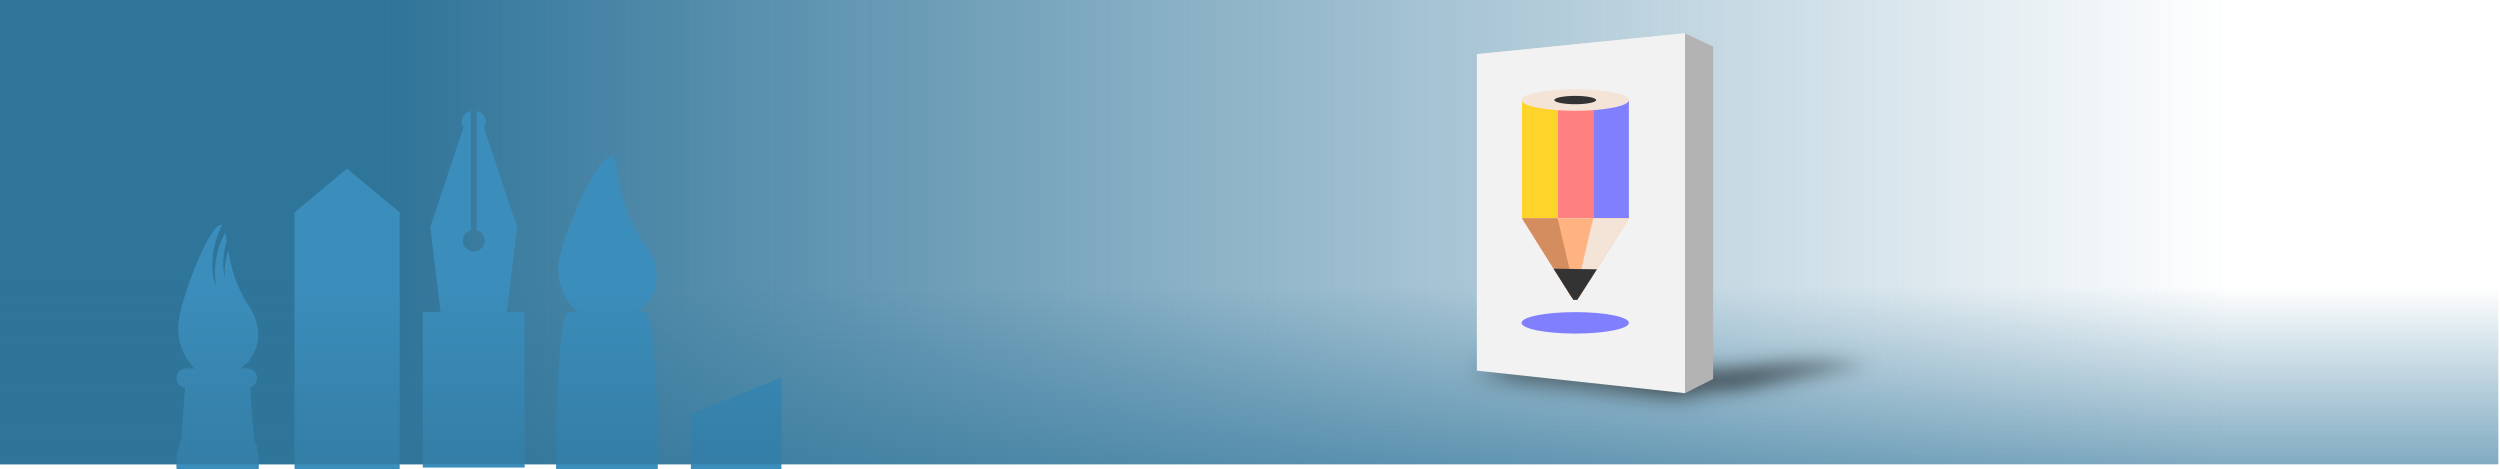
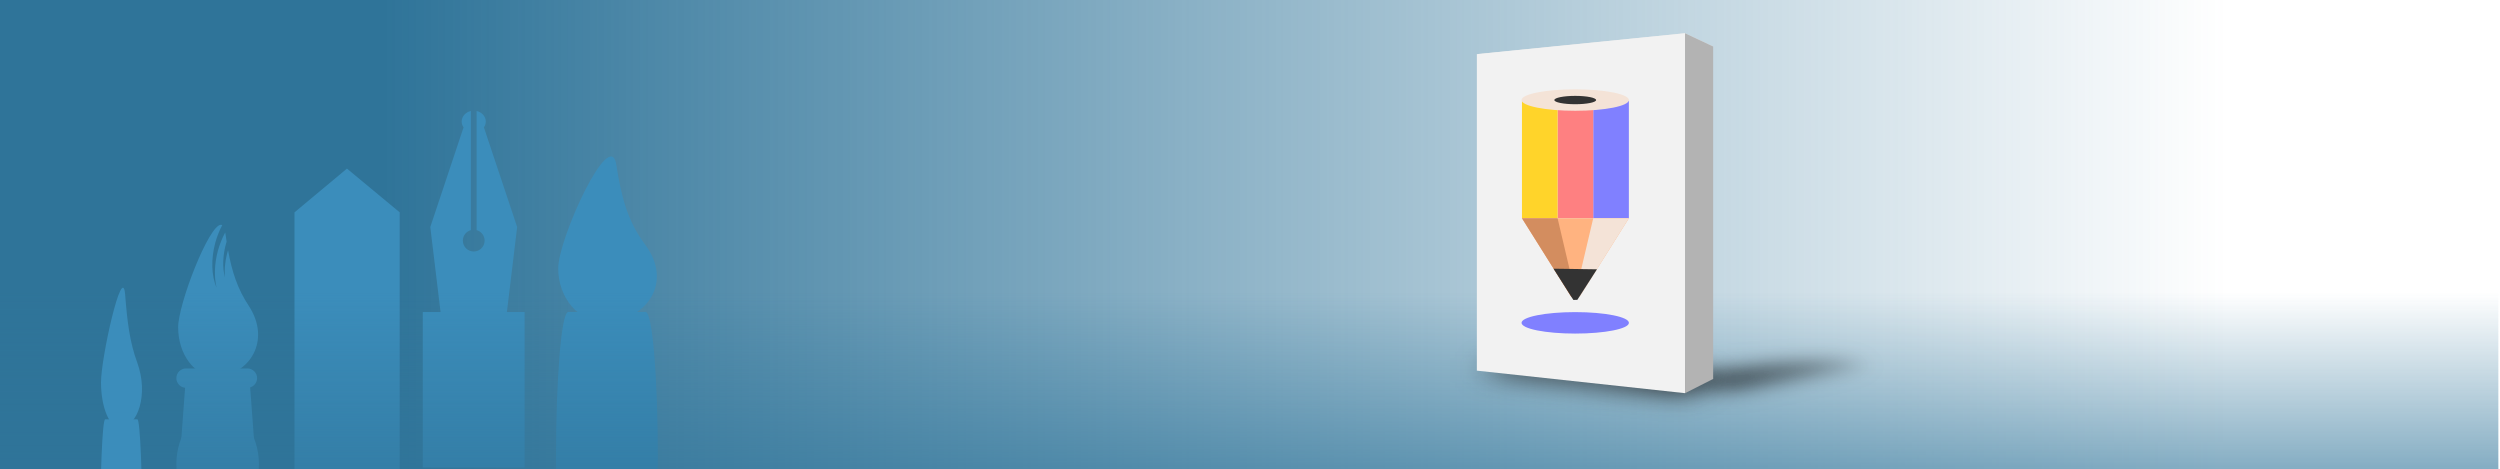
<svg xmlns="http://www.w3.org/2000/svg" xmlns:xlink="http://www.w3.org/1999/xlink" width="1600" height="300" viewBox="0 0 423.333 79.375" version="1.1" id="svg5">
  <defs id="defs2">
    <linearGradient id="linearGradient79814">
      <stop style="stop-color:#2f7499;stop-opacity:1;" offset="0" id="stop79810" />
      <stop style="stop-color:#2f7499;stop-opacity:0;" offset="1" id="stop79812" />
    </linearGradient>
    <linearGradient id="linearGradient15092">
      <stop style="stop-color:#ffffff;stop-opacity:1;" offset="0" id="stop15088" />
      <stop style="stop-color:#ffffff;stop-opacity:0;" offset="1" id="stop15090" />
    </linearGradient>
    <linearGradient id="linearGradient27426">
      <stop style="stop-color:#ffffff;stop-opacity:1;" offset="0" id="stop27422" />
      <stop style="stop-color:#ffffff;stop-opacity:0;" offset="1" id="stop27424" />
    </linearGradient>
    <filter style="color-interpolation-filters:sRGB" id="filter14496" x="-0.113" y="-0.697" width="1.226" height="2.394">
      <feGaussianBlur stdDeviation="6.834" result="blur" id="feGaussianBlur14488" />
      <feComposite in="SourceGraphic" in2="blur" operator="atop" result="composite1" id="feComposite14490" />
      <feComposite in2="composite1" operator="in" result="composite2" id="feComposite14492" />
      <feComposite in2="composite2" operator="in" result="composite3" id="feComposite14494" />
    </filter>
    <filter style="color-interpolation-filters:sRGB" id="filter15967" x="-0.157" y="-0.922" width="1.313" height="2.844">
      <feGaussianBlur stdDeviation="1.088 0.841" result="blur" id="feGaussianBlur15965" />
    </filter>
    <filter style="color-interpolation-filters:sRGB" id="filter53613" x="-0.113" y="-0.697" width="1.226" height="2.394">
      <feGaussianBlur stdDeviation="6.834" result="blur" id="feGaussianBlur53605" />
      <feComposite in="SourceGraphic" in2="blur" operator="atop" result="composite1" id="feComposite53607" />
      <feComposite in2="composite1" operator="in" result="composite2" id="feComposite53609" />
      <feComposite in2="composite2" operator="in" result="composite3" id="feComposite53611" />
    </filter>
    <filter style="color-interpolation-filters:sRGB" id="filter26488" x="-0.112" y="-0.691" width="1.223" height="2.381">
      <feGaussianBlur stdDeviation="6.772" result="blur" id="feGaussianBlur26480" />
      <feComposite in="SourceGraphic" in2="blur" operator="atop" result="composite1" id="feComposite26482" />
      <feComposite in2="composite1" operator="in" result="composite2" id="feComposite26484" />
      <feComposite in2="composite2" operator="in" result="composite3" id="feComposite26486" />
    </filter>
    <filter style="color-interpolation-filters:sRGB" id="filter9637" x="-0.02" y="-0.053" width="1.041" height="1.106">
      <feGaussianBlur stdDeviation="2.007 1.761" result="blur" id="feGaussianBlur9635" />
    </filter>
    <linearGradient xlink:href="#linearGradient15092" id="linearGradient45560" gradientUnits="userSpaceOnUse" gradientTransform="matrix(0.2467527,0,0,0.2467527,-325.1506,-100.2539)" x1="56.671" y1="131.591" x2="56.671" y2="224.947" />
-     <linearGradient xlink:href="#linearGradient79814" id="linearGradient79816" x1="65.008" y1="48.553" x2="376.985" y2="48.553" gradientUnits="userSpaceOnUse" />
-     <linearGradient xlink:href="#linearGradient79814" id="linearGradient11094" gradientUnits="userSpaceOnUse" x1="376.985" y1="98.137" x2="376.985" y2="48.553" />
+     <linearGradient xlink:href="#linearGradient79814" id="linearGradient79816" x1="65.008" y1="48.553" x2="376.985" y2="48.553" gradientUnits="userSpaceOnUse" gradientTransform="matrix(1,0,0,1.01972,0,0.03070412)" />
+     <linearGradient xlink:href="#linearGradient79814" id="linearGradient11094" gradientUnits="userSpaceOnUse" x1="376.985" y1="98.137" x2="376.985" y2="48.553" gradientTransform="matrix(1,0,0,1.01972,0,0.03070412)" />
  </defs>
  <g id="layer1">
-     <path id="rect63270" style="fill:url(#linearGradient79816);fill-opacity:1;stroke-width:2.972;paint-order:stroke fill markers;stop-color:#000000" d="M -0.904,-1.557 V 78.621 H 423.055 V -1.557 Z" />
+     <path id="rect63270" style="fill:url(#linearGradient79816);fill-opacity:1;stroke-width:3.001;paint-order:stroke fill markers;stop-color:#000000" d="M -0.904,-1.557 V 80.202 H 423.055 V -1.557 Z" />
    <rect style="fill:none;fill-rule:evenodd" id="rect120773" width="405.315" height="405.315" x="8352.852" y="10525.058" transform="matrix(0.2645833,0,0,0.2645833,-1978.01,-2769.301)" />
    <rect style="fill:none;fill-rule:evenodd;stroke:none;stroke-width:0.265" id="rect45548" width="190.849" height="74.617" x="-0.904" y="2.42" />
    <rect style="fill:#3b8dbb;fill-opacity:1;stroke-width:1.533;paint-order:stroke fill markers;stop-color:#000000" id="rect65141" width="17.246" height="26.335" x="71.595" y="52.837" />
    <path id="rect65279" style="fill:#3b8dbb;stroke-width:6.473;paint-order:stroke fill markers;stop-color:#000000;fill-opacity:1" d="M 301.344 71.041 A 7.717 6.985 0 0 0 295.469 77.762 A 7.717 6.985 0 0 0 296.682 81.512 L 275.395 145.277 L 282.25 202.125 L 303.186 202.125 L 324.123 202.125 L 330.979 145.277 L 309.691 81.512 A 7.717 6.985 0 0 0 310.904 77.762 A 7.717 6.985 0 0 0 305.027 71.041 L 305.027 147.281 A 6.968 6.968 0 0 1 310.154 154 A 6.968 6.968 0 0 1 303.186 160.967 A 6.968 6.968 0 0 1 296.219 154 A 6.968 6.968 0 0 1 301.344 147.285 L 301.344 71.041 z " transform="scale(0.2645833)" />
    <path id="rect67850" style="fill:#3b8dbb;stroke-width:4.057;paint-order:stroke fill markers;stop-color:#000000;fill-opacity:1" d="M 388.436 199.697 L 363.582 203.629 L 356.488 299.232 L 388.436 299.232 L 420.383 299.232 L 413.289 203.629 L 388.436 199.697 z " transform="scale(0.2645833)" />
    <path id="path67874" style="fill:#3b8dbb;fill-opacity:1;stroke-width:1.881;paint-order:stroke fill markers;stop-color:#000000" d="m 102.345,54.548 c -4.32,-2e-6 -7.821,-4.075 -7.821,-9.102 0,-5.027 8.75,-24.121 9.827,-17.613 0.86,5.449 1.87,9.583 4.949,13.664 4.692,6.357 0.21,12.794 -6.955,13.05 z" />
    <path id="rect68172" style="fill:#3b8dbb;stroke-width:4.482;paint-order:stroke fill markers;stop-color:#000000;fill-opacity:1" d="m 96.218,52.837 h 13.11 c 1.146,0 2.068,11.063 2.068,24.805 0,13.742 -0.922,24.805 -2.068,24.805 H 96.218 c -1.146,0 -2.068,-11.063 -2.068,-24.805 0,-13.742 0.922,-24.805 2.068,-24.805 z" />
-     <rect style="fill:#2f7499;fill-opacity:1;stroke-width:1.741;paint-order:stroke fill markers;stop-color:#000000" id="rect70658" width="11.73" height="19.646" x="115.773" y="108.358" ry="4.313" />
-     <path id="rect80216" style="fill:#3b8dbb;stroke-width:2;paint-order:stroke fill markers;stop-color:#000000;fill-opacity:1" d="m 116.987,70.07 15.333,-6.152 v 29.467 h -15.333 z" />
-     <path id="path80479" style="fill:#2f7499;fill-opacity:1;stroke-width:1.667;paint-order:stroke fill markers;stop-color:#000000" d="m 56.791,90.019 -0.801,0.035 -4.519,10.754 c -1.358,0 -2.451,1.094 -2.451,2.451 v 26.318 c 0,1.358 1.093,2.451 2.451,2.451 h 5.32 z" />
-     <path id="path80481" style="fill:#2f7499;fill-opacity:1;stroke-width:1.667;paint-order:stroke fill markers;stop-color:#000000" d="m 57.85,90.019 0.801,0.035 4.519,10.754 c 1.358,0 2.451,1.094 2.451,2.451 v 26.318 c 0,1.358 -1.093,2.451 -2.451,2.451 h -5.32 z" />
-     <path id="path80806" style="fill:#2f7499;fill-opacity:1;stroke:none;stroke-width:1.667;paint-order:stroke fill markers;stop-color:#000000" d="m 6.867,89.599 -0.801,0.035 -4.52,10.754 c -1.358,0 -2.45,1.094 -2.45,2.452 v 26.318 c 0,1.358 1.093,2.45 2.45,2.45 h 5.321 5.321 c 1.358,0 2.45,-1.093 2.45,-2.45 v -26.318 c 0,-1.358 -1.093,-2.452 -2.45,-2.452 L 7.668,89.635 Z" />
    <path id="rect67850-1" style="fill:#3b8dbb;fill-opacity:1;stroke-width:0.87;paint-order:stroke fill markers;stop-color:#000000" d="m 36.853,62.391 -5.33,0.843 -1.521,20.502 h 6.851 6.851 l -1.521,-20.502 z" />
    <path id="path67874-3" style="fill:#3b8dbb;fill-opacity:1;stroke-width:1.621;paint-order:stroke fill markers;stop-color:#000000" d="m 37.431,38.062 c -2.027,-0.072 -7.265,13.412 -7.265,17.372 0,4.608 2.838,8.344 6.339,8.344 5.807,-0.235 9.441,-6.136 5.637,-11.964 -1.957,-2.934 -2.882,-5.9 -3.526,-9.451 a 5.719,9.253 22.602 0 0 -0.519,4.647 5.719,9.253 22.602 0 1 0.273,-6.101 c -0.079,-0.504 -0.155,-1.02 -0.23,-1.55 a 5.719,9.253 15 0 0 -1.253,3.143 5.719,9.253 15 0 0 -0.215,6.215 5.719,9.253 15 0 1 -0.227,-7.583 5.719,9.253 15 0 1 1.188,-3.01 c -0.064,-0.038 -0.131,-0.058 -0.203,-0.06 z" />
    <rect style="fill:#3b8dbb;fill-opacity:1;stroke-width:1.026;paint-order:stroke fill markers;stop-color:#000000" id="rect68172-0" width="13.669" height="3.278" x="29.864" y="62.391" ry="1.639" />
    <rect style="fill:#3b8dbb;fill-opacity:1;stroke-width:2.477;paint-order:stroke fill markers;stop-color:#000000" id="rect70565-1" width="13.978" height="18.685" x="29.864" y="69.278" ry="9.342" />
-     <rect style="fill:#356985;fill-opacity:1;stroke:none;stroke-width:2;paint-order:stroke fill markers;stop-color:#000000" id="rect84087" width="2.731" height="22.475" x="165.604" y="83.687" ry="1.365" />
    <path id="path891" style="fill:#3b8dbb;fill-opacity:1;stroke-width:2.972;paint-order:stroke fill markers;stop-color:#000000" d="M 49.871,80.208 V 35.957 l 8.88,-7.408 8.93,7.408 v 44.251 z" />
-     <path id="path11073" style="fill:url(#linearGradient11094);fill-opacity:1;stroke-width:2.972;paint-order:stroke fill markers;stop-color:#000000" d="M -0.904,-1.557 V 78.621 H 423.055 V -1.557 Z" />
+     <path id="path11073" style="fill:url(#linearGradient11094);fill-opacity:1;stroke-width:3.001;paint-order:stroke fill markers;stop-color:#000000" d="M -0.904,-1.557 V 80.202 H 423.055 V -1.557 Z" />
    <rect style="fill:none;fill-rule:evenodd;stroke-width:0.247" id="rect45504" width="49.447" height="49.447" x="275.82" y="17.133" />
    <path style="opacity:0.736;mix-blend-mode:darken;fill:#000000;stroke:none;stroke-width:0.626px;stroke-linecap:butt;stroke-linejoin:miter;stroke-opacity:1;filter:url(#filter26488)" d="m 47.443,222.073 -66.475,-14.551 c 0,0 -1.035,-7.628 23.42,-8.85 24.455,-1.223 75.952,6.347 75.952,6.347 l 46.066,9.178 z" id="path45506" transform="matrix(-0.3940137,0,0,0.3940137,312.1061,-18.97874)" />
    <g id="g45516" transform="matrix(-1.896078,0,0,2.057796,313.497,-63.26916)" style="stroke-width:0.472">
      <path d="m -3.414,189.759 1.985,0.928 14.686,-1.465 -2.759,-0.725 z" style="font-variation-settings:'wght' 900;fill:#1a1a1a;fill-opacity:1;fill-rule:evenodd;stroke:none;stroke-width:9.324;stroke-linecap:round;stroke-linejoin:round;filter:url(#filter15967)" id="path45508" transform="matrix(1.265933,0,0,1.265933,16.66363,-178.2966)" />
      <path d="m -3.414,168.152 1.985,-0.861 14.686,1.359 -2.759,0.672 z" style="font-variation-settings:'wght' 900;fill:#e6e6e6;fill-opacity:1;fill-rule:evenodd;stroke:none;stroke-width:9.324;stroke-linecap:round;stroke-linejoin:round" id="path45510" transform="matrix(1.265933,0,0,1.265933,16.66363,-178.2966)" />
      <path d="m -1.429,167.29 v 23.397 l 14.686,-1.465 v -20.573 z" style="font-variation-settings:'wght' 900;fill:#f2f2f2;fill-opacity:1;fill-rule:evenodd;stroke:none;stroke-width:9.324;stroke-linecap:round;stroke-linejoin:round" id="path45512" transform="matrix(1.265933,0,0,1.265933,16.66363,-178.2966)" />
      <path d="m -3.414,168.152 1.985,-0.861 v 23.397 l -1.985,-0.928 z" style="font-variation-settings:'wght' 900;fill:#b3b3b3;fill-opacity:1;fill-rule:evenodd;stroke:none;stroke-width:9.324;stroke-linecap:round;stroke-linejoin:round" id="path45514" transform="matrix(1.265933,0,0,1.265933,16.66363,-178.2966)" />
    </g>
    <rect style="fill:url(#linearGradient45560);fill-opacity:1;fill-rule:evenodd;stroke-width:0.247" id="rect45518" width="0.863" height="60.524" x="-285.331" y="5.63" transform="scale(-1,1)" />
    <rect style="fill:none;fill-rule:evenodd;stroke-width:0.247" id="rect45520" width="56.149" height="56.149" x="266.339" y="6.968" />
    <rect style="fill:#8080ff;fill-opacity:1;fill-rule:evenodd;stroke-width:0.247" id="rect45522" width="6.034" height="19.903" x="-275.82" y="17.055" transform="scale(-1,1)" />
    <rect style="fill:#fe8081;fill-opacity:1;fill-rule:evenodd;stroke-width:0.247" id="rect45524" width="6.034" height="19.903" x="-269.785" y="17.055" transform="scale(-1,1)" />
    <rect style="fill:#ffd42a;fill-rule:evenodd;stroke-width:0.247" id="rect45526" width="6.034" height="19.903" x="-263.751" y="17.055" transform="scale(-1,1)" />
    <path id="path45528" style="fill:#ffb380;fill-rule:evenodd;stroke-width:0.247" d="m 275.82,36.958 h -18.103 l 8.378,13.348 h 1.347 z" />
    <path id="path45530" style="fill:#f4e3d7;fill-rule:evenodd;stroke-width:0.247" d="m 275.82,36.958 h -6.034 l -3.169,13.465 0.826,-0.116 z" />
    <path id="path45532" style="fill:#d38d5f;fill-rule:evenodd;stroke-width:0.247" d="m 257.717,36.958 h 6.034 l 3.169,13.465 -0.826,-0.116 z" />
    <path id="path45534" style="fill:#333333;fill-rule:evenodd;stroke-width:0.247" d="m 270.417,45.601 -7.358,-0.103 3.363,5.29 0.672,-0.013 z" />
    <ellipse style="fill:#8080ff;fill-opacity:1;fill-rule:evenodd;stroke-width:0.247" id="ellipse45536" cx="-266.738" cy="54.668" rx="9.092" ry="1.818" transform="scale(-1,1)" />
    <ellipse style="fill:#f4e3d7;fill-opacity:1;fill-rule:evenodd;stroke-width:0.247" id="ellipse45538" cx="-266.738" cy="16.942" rx="9.092" ry="1.818" transform="scale(-1,1)" />
    <ellipse style="fill:#333333;fill-opacity:1;fill-rule:evenodd;stroke-width:0.247" id="ellipse45540" cx="-266.738" cy="16.942" rx="3.535" ry="0.707" transform="scale(-1,1)" />
+     <path id="path11417" style="fill:#3b8dbb;fill-opacity:1;stroke-width:0.637;paint-order:stroke fill markers;stop-color:#000000" d="m 20.533,71.006 -2.732,0.88 -0.78,21.404 h 3.512 3.512 L 23.266,71.886 Z" />
+     <path id="path11419" style="fill:#3b8dbb;fill-opacity:1;stroke-width:1.115;paint-order:stroke fill markers;stop-color:#000000" d="m 20.355,72.454 c -1.795,-2e-6 -3.25,-3.448 -3.25,-7.702 0,-4.254 3.636,-20.41 4.083,-14.904 0.357,4.611 0.777,8.109 2.057,11.562 1.95,5.379 0.087,10.826 -2.89,11.043 z" />
+     <path id="path11421" style="fill:#3b8dbb;fill-opacity:1;stroke-width:2.658;paint-order:stroke fill markers;stop-color:#000000" d="m 17.809,71.006 h 5.448 c 0.476,0 0.859,9.361 0.859,20.989 0,11.628 -0.383,20.989 -0.859,20.989 H 17.809 c -0.476,0 -0.859,-9.361 -0.859,-20.989 0,-11.628 0.383,-20.989 0.859,-20.989 z" />
  </g>
</svg>
